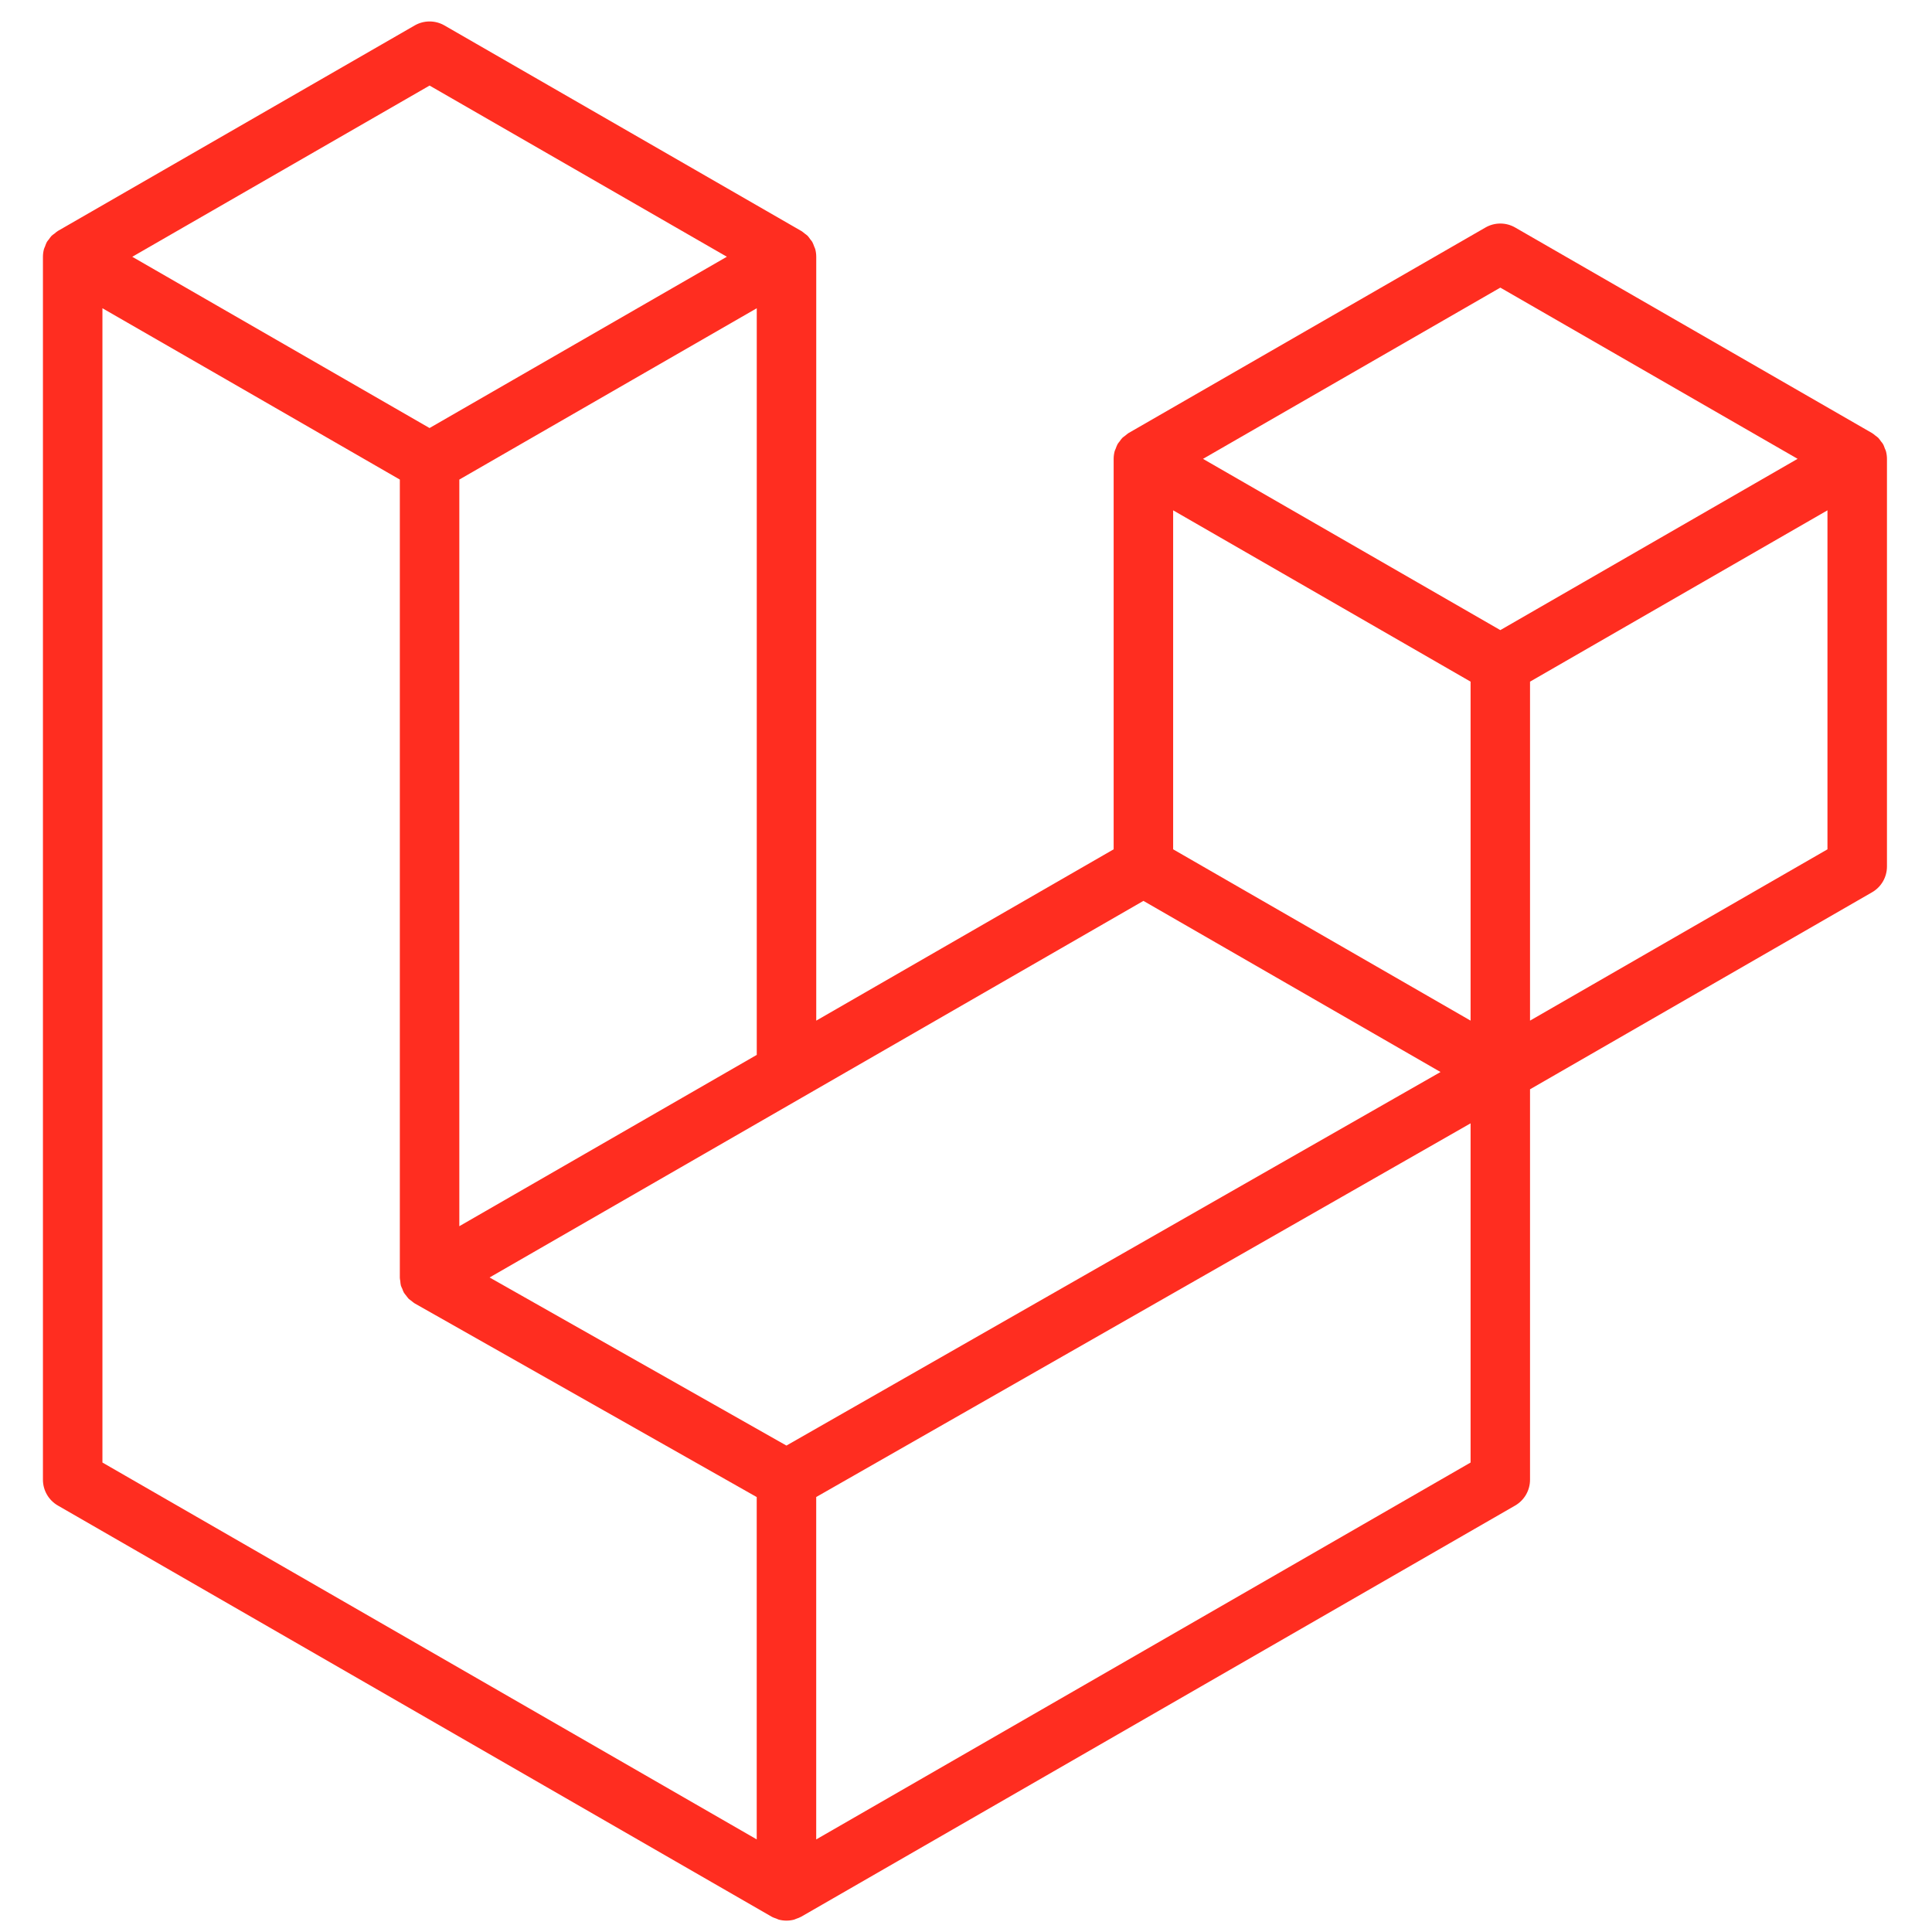
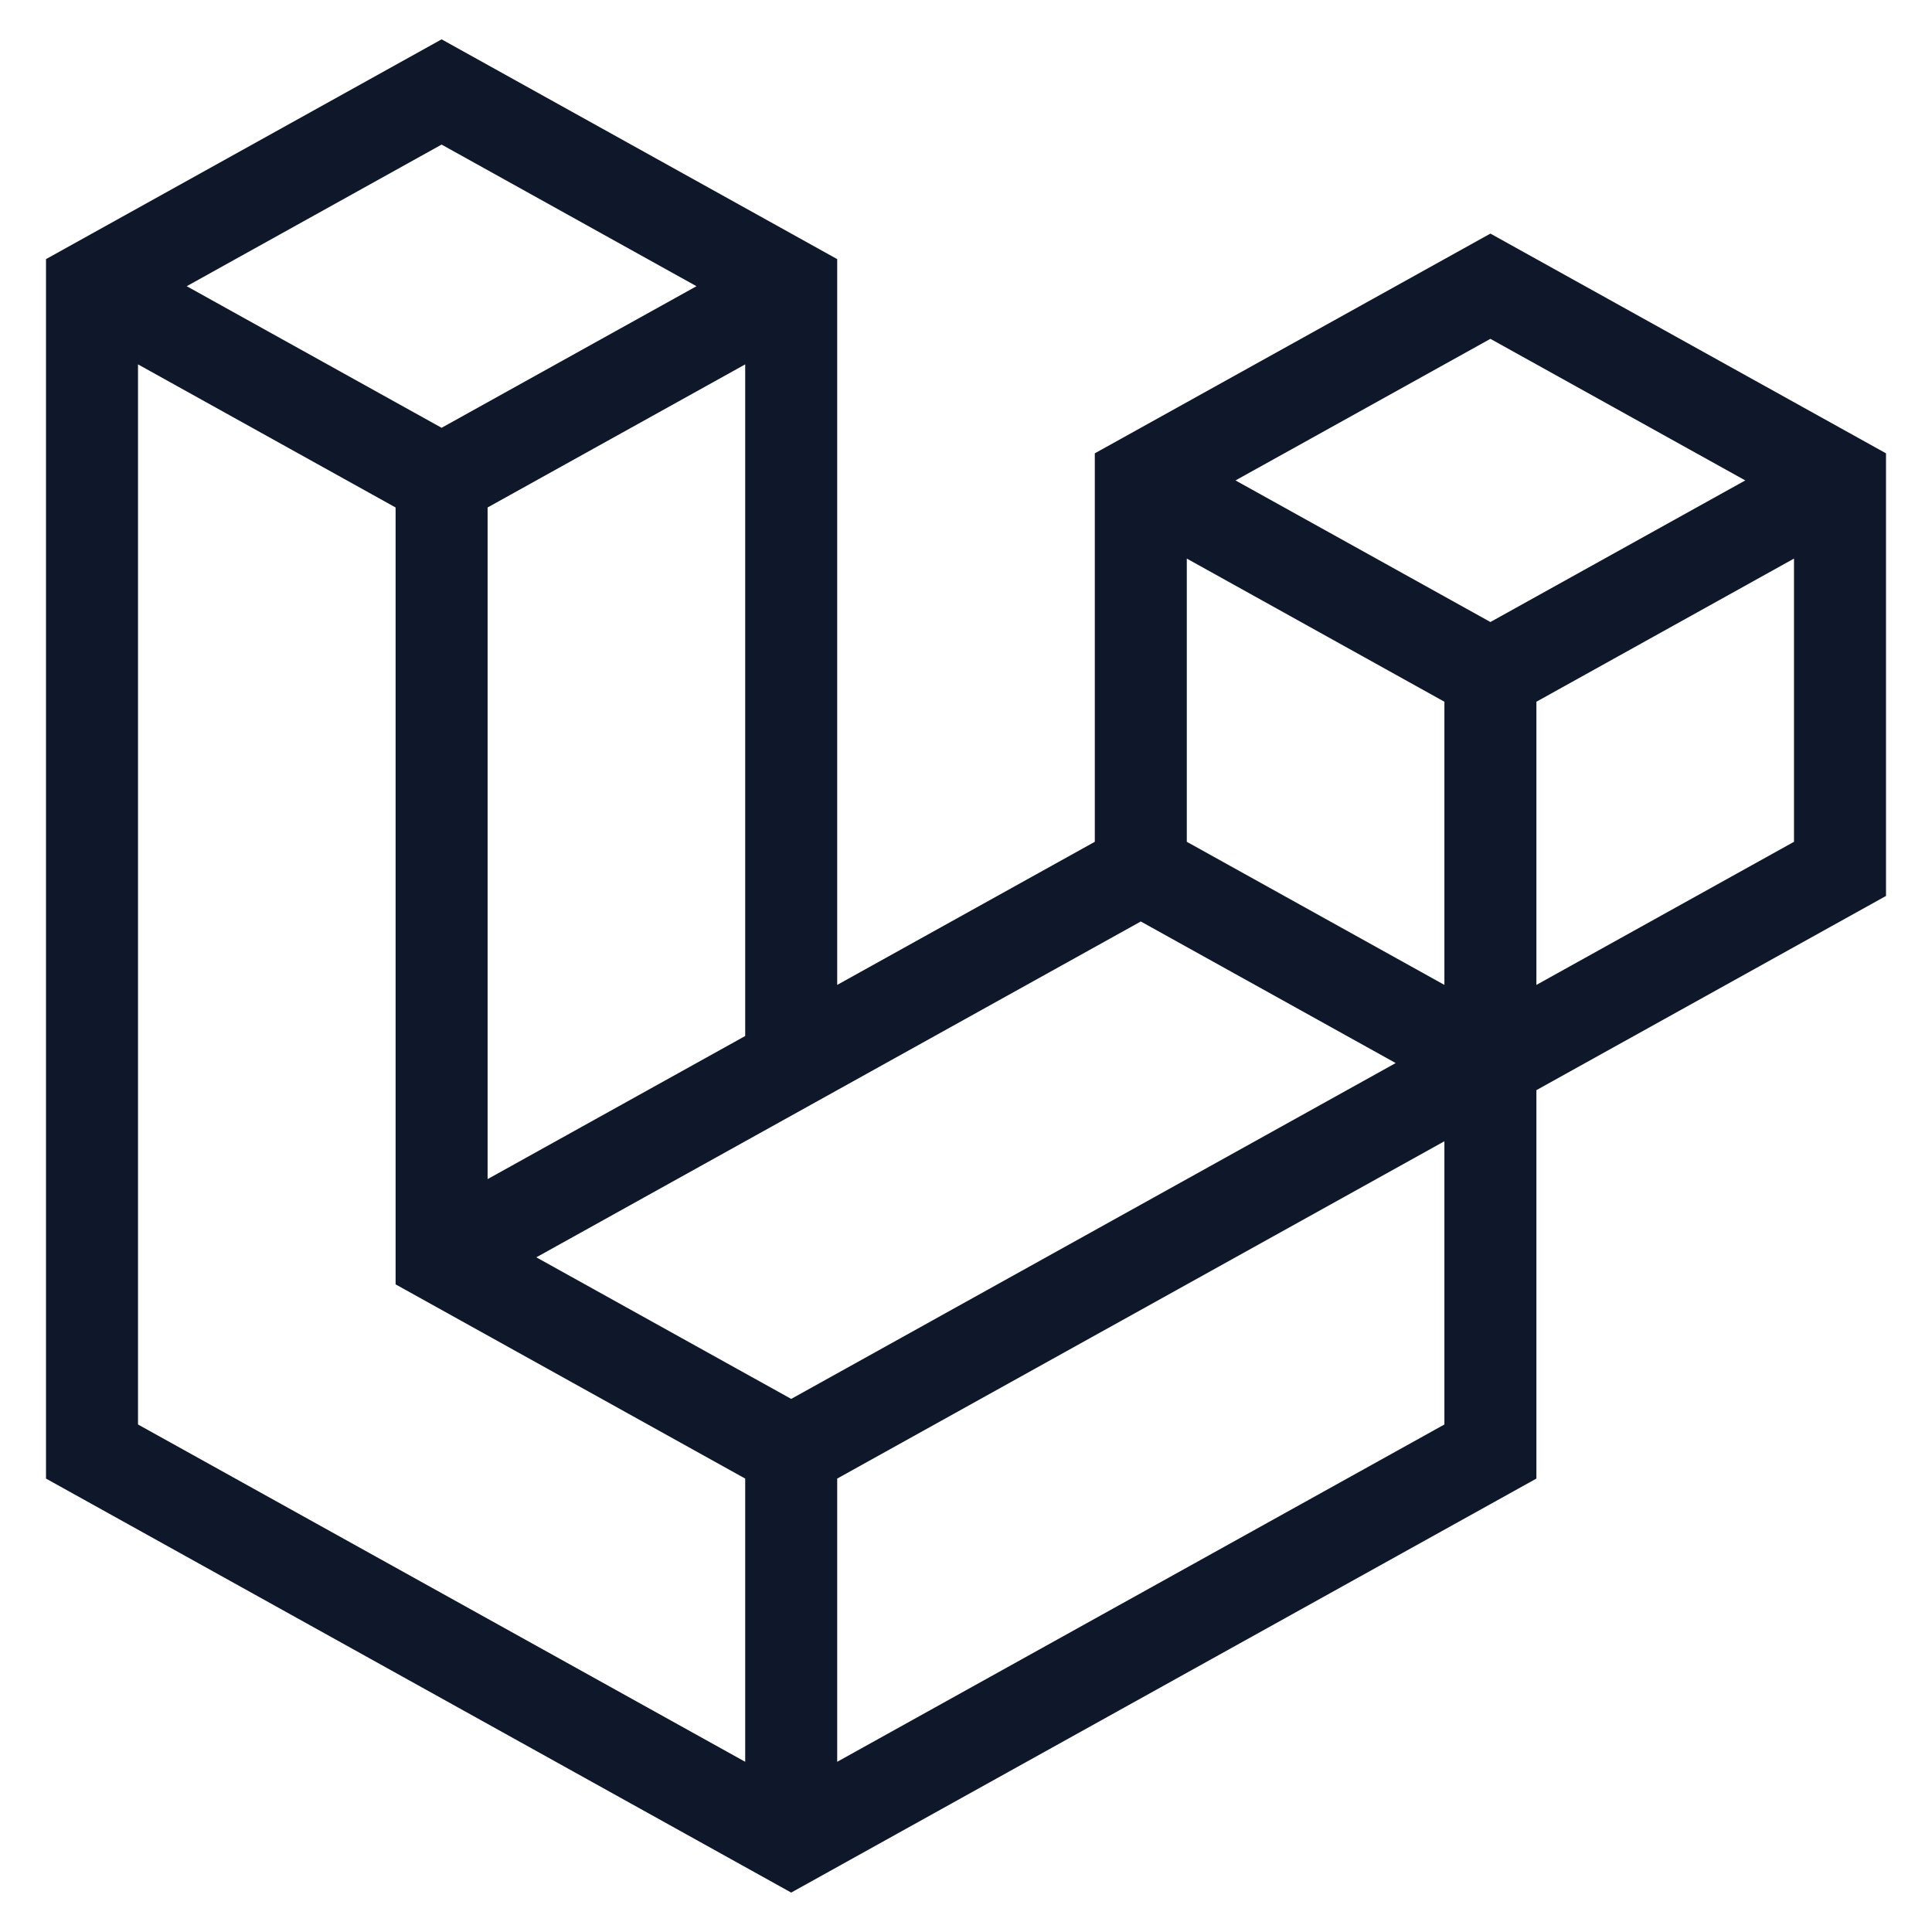
- <svg xmlns="http://www.w3.org/2000/svg" width="166" height="166" viewBox="0 0 166 166" fill="none">
-   <path fill-rule="evenodd" clip-rule="evenodd" d="M162.041 38.759C162.099 38.977 162.129 39.201 162.13 39.426V74.452C162.13 74.902 162.011 75.344 161.786 75.733C161.561 76.122 161.237 76.444 160.847 76.668L131.462 93.594V127.141C131.462 128.054 130.977 128.897 130.186 129.357L68.847 164.683C68.707 164.763 68.554 164.814 68.401 164.868C68.343 164.887 68.289 164.922 68.228 164.938C67.8 165.051 67.349 165.051 66.92 164.938C66.85 164.919 66.786 164.881 66.719 164.855C66.579 164.804 66.432 164.76 66.298 164.683L4.972 129.357C4.583 129.133 4.259 128.81 4.034 128.421C3.808 128.032 3.69 127.591 3.689 127.141L3.689 22.063C3.689 21.834 3.721 21.61 3.779 21.393C3.798 21.32 3.843 21.253 3.868 21.179C3.916 21.045 3.961 20.908 4.031 20.783C4.079 20.7 4.149 20.633 4.206 20.557C4.28 20.454 4.347 20.349 4.433 20.26C4.506 20.186 4.602 20.132 4.685 20.068C4.778 19.992 4.861 19.909 4.966 19.848L35.633 2.185C36.022 1.961 36.462 1.844 36.91 1.844C37.358 1.844 37.798 1.961 38.186 2.185L68.851 19.848H68.857C68.959 19.912 69.045 19.992 69.138 20.065C69.221 20.129 69.313 20.186 69.387 20.257C69.476 20.349 69.54 20.454 69.616 20.557C69.671 20.633 69.744 20.7 69.789 20.783C69.862 20.911 69.904 21.045 69.955 21.179C69.98 21.253 70.025 21.32 70.044 21.396C70.103 21.614 70.133 21.838 70.133 22.063V87.694L95.686 72.974V39.423C95.686 39.2 95.718 38.973 95.775 38.759C95.798 38.683 95.839 38.615 95.865 38.542C95.916 38.408 95.96 38.271 96.031 38.146C96.079 38.063 96.149 37.996 96.203 37.92C96.279 37.818 96.343 37.712 96.433 37.623C96.506 37.549 96.599 37.495 96.681 37.431C96.777 37.355 96.86 37.272 96.962 37.211L127.633 19.548C128.021 19.324 128.461 19.206 128.91 19.206C129.358 19.206 129.798 19.324 130.186 19.548L160.85 37.211C160.959 37.275 161.042 37.355 161.137 37.428C161.217 37.492 161.31 37.549 161.383 37.62C161.473 37.712 161.536 37.818 161.613 37.92C161.67 37.996 161.741 38.063 161.785 38.146C161.859 38.271 161.9 38.408 161.951 38.542C161.98 38.615 162.021 38.683 162.041 38.759ZM157.018 72.974V43.848L146.287 50.028L131.462 58.568V87.694L157.021 72.974H157.018ZM126.354 125.663V96.518L111.771 104.85L70.13 128.626V158.046L126.354 125.663ZM8.801 26.485V125.663L65.018 158.043V128.629L35.649 112L35.64 111.994L35.627 111.988C35.528 111.93 35.445 111.847 35.353 111.777C35.273 111.713 35.18 111.662 35.11 111.592L35.104 111.582C35.021 111.502 34.963 111.403 34.893 111.314C34.829 111.228 34.753 111.154 34.702 111.065L34.699 111.055C34.641 110.96 34.606 110.845 34.565 110.736C34.523 110.64 34.469 110.551 34.443 110.449C34.411 110.328 34.405 110.197 34.392 110.072C34.379 109.976 34.354 109.881 34.354 109.785V109.778V41.205L19.532 32.662L8.801 26.485ZM36.913 7.35L11.364 22.063L36.907 36.777L62.453 22.06L36.907 7.35H36.913ZM50.2 99.174L65.022 90.637V26.485L54.291 32.665L39.466 41.205V105.357L50.2 99.174ZM128.91 24.713L103.363 39.426L128.91 54.14L154.453 39.423L128.91 24.713ZM126.354 58.568L111.529 50.028L100.798 43.848V72.974L115.619 81.511L126.354 87.694V58.568ZM67.571 124.205L105.042 102.803L123.772 92.109L98.245 77.405L68.854 94.334L42.066 109.762L67.571 124.205Z" fill="#FF2D20" />
+ <svg xmlns="http://www.w3.org/2000/svg" width="64" height="64" viewBox="0 0 40 42" fill="none">
+   <path fill-rule="evenodd" clip-rule="evenodd" d="M17.2 5.633L8.6 0.855L0 5.633V32.143L16.2 41.143L32.4 32.143V23.699L40 19.477V9.855L31.4 5.078L22.8 9.855V18.3L17.2 21.411V5.633ZM38 18.3L32.4 21.411V15.255L38 12.143V18.3ZM36.941 10.444L31.4 13.522L25.859 10.444L31.4 7.366L36.941 10.444ZM24.8 18.3V12.143L30.4 15.255V21.411L24.8 18.3ZM23.8 20.032L29.341 23.11L16.2 30.411L10.659 27.333L23.8 20.032ZM7.6 27.921L15.2 32.143V38.3L2 30.967V7.921L7.6 11.032V27.921ZM8.6 9.3L3.059 6.222L8.6 3.143L14.141 6.222L8.6 9.3ZM30.4 24.81L17.2 32.143V38.3L30.4 30.967V24.81ZM9.6 11.032L15.2 7.921V22.522L9.6 25.633V11.032Z" fill="#0f172a" />
</svg>
